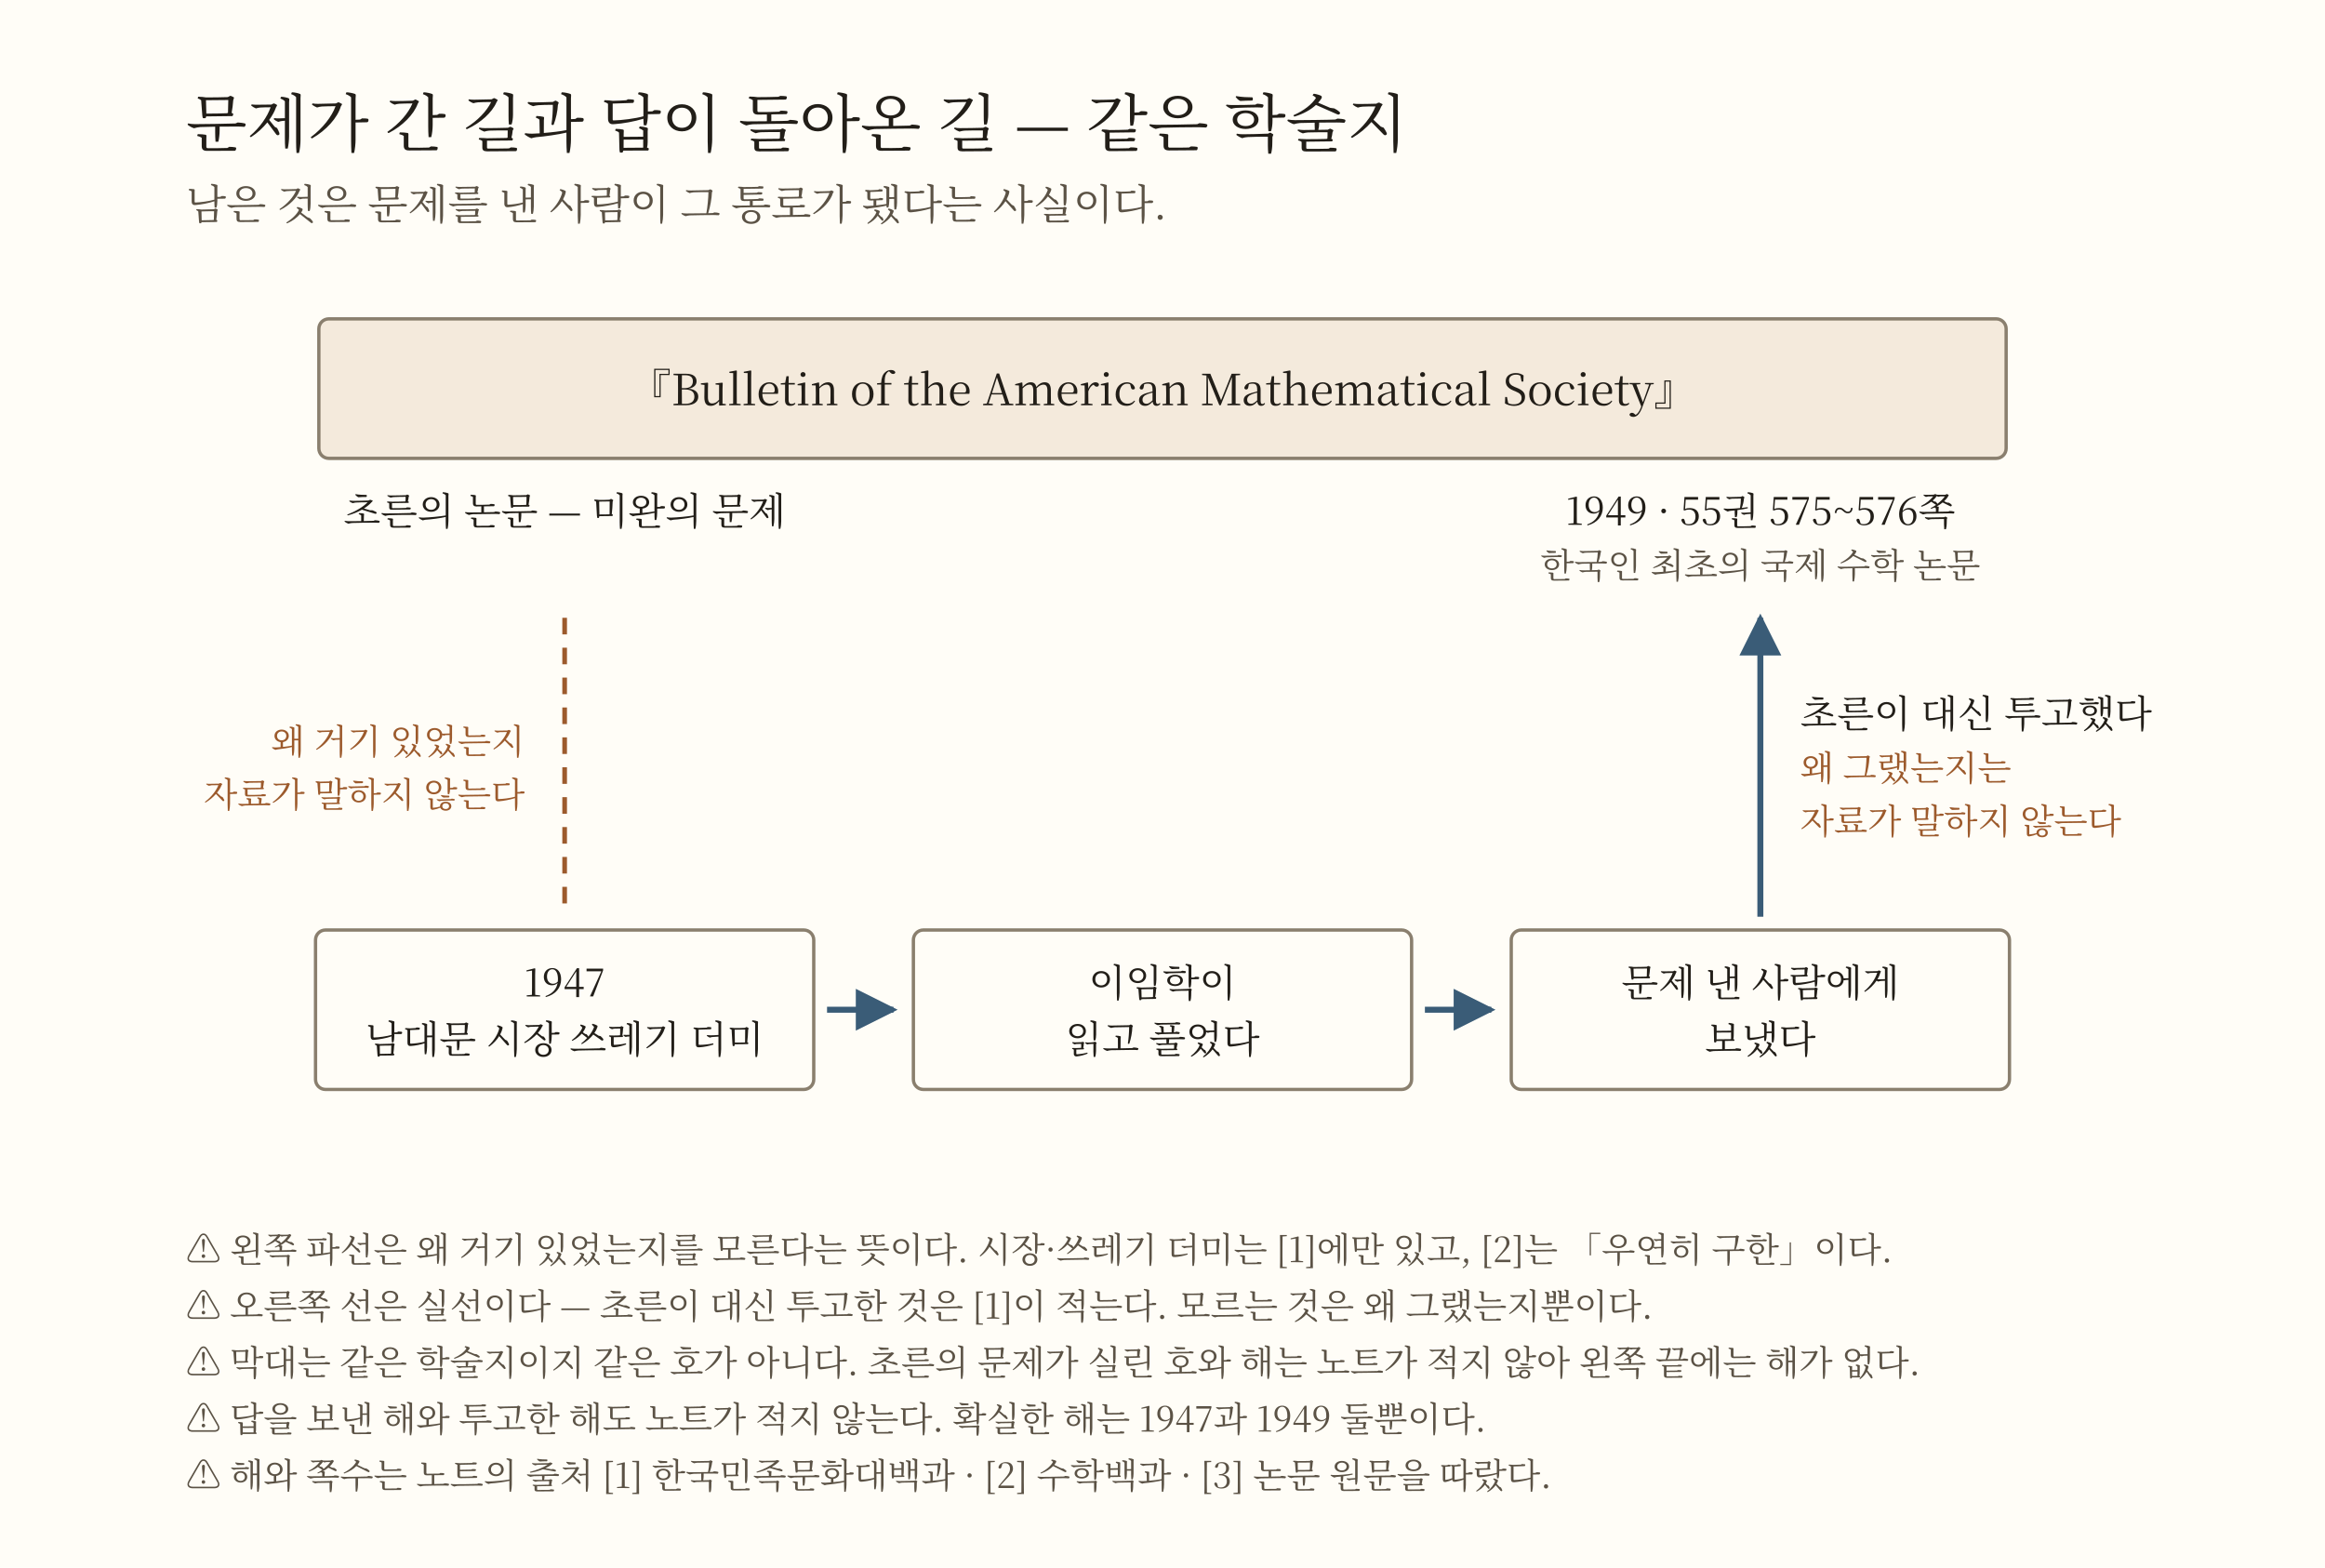
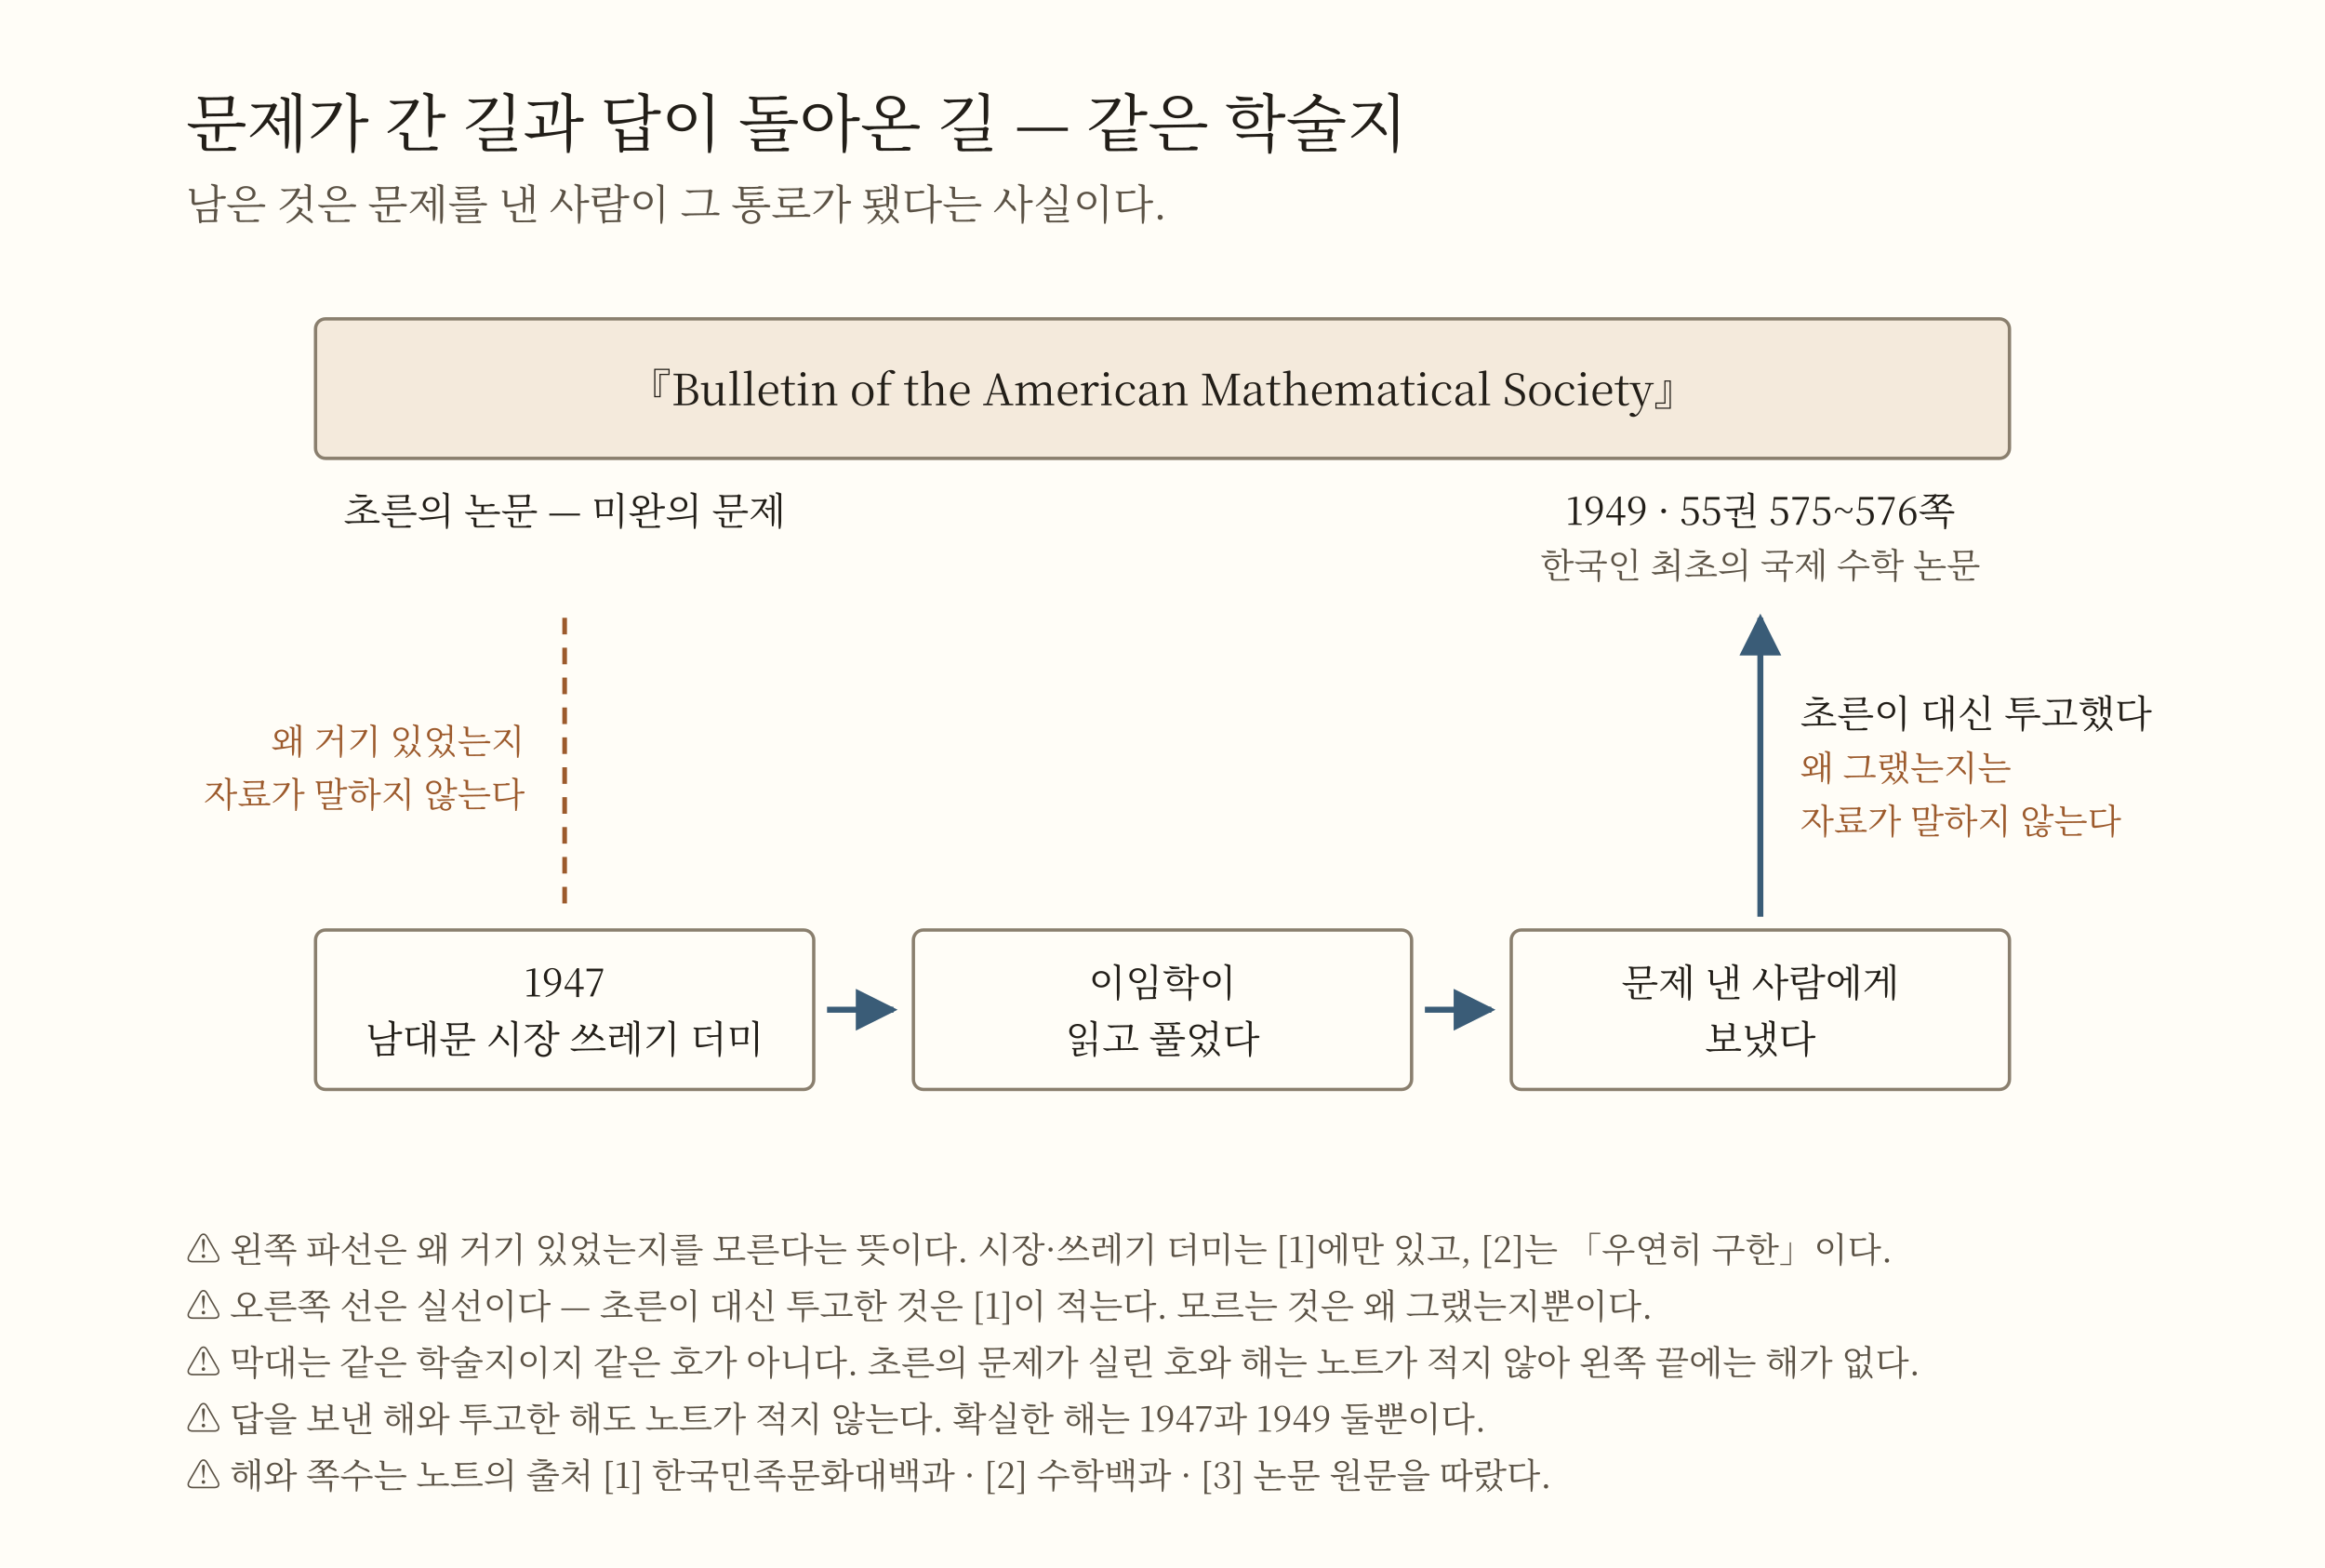
- <svg xmlns="http://www.w3.org/2000/svg" viewBox="0 0 700 472" width="700" height="472" role="img" aria-label="그림 위쪽에 「문제가 간 길과 답이 돌아온 길 — 같은 학술지」라는 표제가 있고 그 아래에 남은 것은 문제를 낸 사람이 그 통로가 됐다는 사실이라고 적혀 있다. 가운데 위에 가로로 긴 막대가 있고 안에 미국수학회 회보라고 적혀 있다. 막대의 왼쪽 끝 아래에 초른의 논문 미완의 문제가, 오른쪽 끝 아래에 1949년 55권 575에서 576쪽 한국인 최초의 국제 수학 논문이 적혀 있다. 막대 왼쪽 끝에서 파선이 아래로 내려가 1947 남대문 시장 쓰레기 더미라고 적힌 네모에 닿고, 파선 옆에 왜 거기 있었는지 자료가 말하지 않는다고 적혀 있다. 그 네모에서 오른쪽으로 화살표가 이임학이 읽고 풀었다라고 적힌 가운데 네모로, 다시 오른쪽으로 문제 낸 사람에게 보냈다라고 적힌 네모로 간다. 오른쪽 네모에서 실선이 위로 올라가 막대의 오른쪽 끝에 닿고, 그 옆에 초른이 대신 투고했다, 왜 그랬는지는 자료가 말하지 않는다고 적혀 있다. 그래서 선들이 막대에서 나와 막대로 돌아오는 고리를 이룬다. 아래에 단서가 다섯 줄 있다. 첫째, 왼쪽 파선은 학술지가 왜 거기 있었는지를 모른다는 뜻이고, 시장과 쓰레기 더미라는 구체는 출처 1번에만 있으며 2번은 우연히 구했다고만 적는다. 둘째, 오른쪽 선은 실선이다 — 초른이 대신 투고한 것은 출처 1번이 적고 모르는 것은 왜 그랬는지뿐이다. 셋째, 막대는 같은 학술지이지 같은 호가 아니다 — 초른의 문제가 실린 호와 해는 노트가 적지 않아서 막대의 왼쪽 끝에는 해가 없다. 넷째, 답을 보낸 해와 투고한 해도 노트가 적지 않고 확실한 해는 1947과 1949 둘뿐이다. 다섯째, 해와 쪽수는 노트의 출처 1번 한국민족문화대백과, 2번 수학백과, 3번 논문 원문을 따랐다.">
+ <svg xmlns="http://www.w3.org/2000/svg" viewBox="0 0 700 472" width="700" height="472" role="img" aria-label="그림 위쪽에 「문제가 간 길과 답이 돌아온 길 — 같은 학술지」라는 표제가 있고 그 아래에 남은 것은 문제를 낸 사람이 그 통로가 됐다는 사실이라고 적혀 있다. 가운데 위에 가로로 긴 막대가 있고 안에 미국수학회 회보라고 적혀 있다. 막대의 왼쪽 끝 아래에 초른의 논문 미완의 문제가, 오른쪽 끝 아래에 1949년 55권 575에서 576쪽 한국인 최초의 국제 수학 논문이 적혀 있다. 그 왼쪽 글귀 아래에서 파선이 아래로 내려가 1947 남대문 시장 쓰레기 더미라고 적힌 네모에 닿고, 파선 옆에 왜 거기 있었는지 자료가 말하지 않는다고 적혀 있다. 그 네모에서 오른쪽으로 화살표가 이임학이 읽고 풀었다라고 적힌 가운데 네모로, 다시 오른쪽으로 문제 낸 사람에게 보냈다라고 적힌 네모로 간다. 오른쪽 네모에서 실선 화살표가 막대 오른쪽 끝 아래 글귀를 향해 올라가고, 그 옆에 초른이 대신 투고했다, 왜 그랬는지는 자료가 말하지 않는다고 적혀 있다. 그래서 막대의 두 끝과 아래 세 네모가 한 바퀴 도는 고리를 이룬다. 아래에 단서가 다섯 줄 있다. 첫째, 왼쪽 파선은 학술지가 왜 거기 있었는지를 모른다는 뜻이고, 시장과 쓰레기 더미라는 구체는 출처 1번에만 있으며 2번은 우연히 구했다고만 적는다. 둘째, 오른쪽 선은 실선이다 — 초른이 대신 투고한 것은 출처 1번이 적고 모르는 것은 왜 그랬는지뿐이다. 셋째, 막대는 같은 학술지이지 같은 호가 아니다 — 초른의 문제가 실린 호와 해는 노트가 적지 않아서 막대의 왼쪽 끝에는 해가 없다. 넷째, 답을 보낸 해와 투고한 해도 노트가 적지 않고 확실한 해는 1947과 1949 둘뿐이다. 다섯째, 해와 쪽수는 노트의 출처 1번 한국민족문화대백과, 2번 수학백과, 3번 논문 원문을 따랐다.">
  <defs>
    <marker id="ah" viewBox="0 0 10 10" refX="9" refY="5" markerWidth="7" markerHeight="7" orient="auto">
      <path d="M0,0 L10,5 L0,10 z" fill="#3A5C77" />
    </marker>
  </defs>
  <style>
    text{font-family:EB Garamond, Georgia, 'Noto Serif KR', 'Noto Serif CJK KR', NanumMyeongjo, Batang, AppleMyungjo, serif;fill:#221E18;}
    .h1{font-size:19px;} .h2{font-size:12.5px;fill:#5B5245;}
    .jt{font-size:13px;} .ev{font-size:11.5px;} .sm{font-size:10.5px;fill:#5B5245;}
    .note{font-size:10.5px;fill:#9C5A2C;}
    .bg{fill:#FFFDF7;}
    .jour{fill:#F4EADC;stroke:#8A7F6E;stroke-width:1;}
    .box{fill:#FFFDF7;stroke:#8A7F6E;stroke-width:1;}
    .known{stroke:#3A5C77;stroke-width:1.8;fill:none;}
    .unk{stroke:#9C5A2C;stroke-width:1.4;fill:none;stroke-dasharray:5 4;}
    .warn{font-size:10.5px;fill:#5B5245;}
  </style>
  <rect class="bg" x="0" y="0" width="700" height="472" />
  <text class="h1" x="56" y="44">문제가 간 길과 답이 돌아온 길 — 같은 학술지</text>
  <text class="h2" x="56" y="66">남은 것은 문제를 낸 사람이 그 통로가 됐다는 사실이다.</text>
-   <rect class="jour" x="96" y="96" width="508" height="42" rx="3" />
+   <rect class="jour" x="95" y="96" width="510" height="42" rx="3" />
  <text class="jt" x="350" y="122" text-anchor="middle">『Bulletin of the American Mathematical Society』</text>
  <text class="ev" x="170" y="158" text-anchor="middle">초른의 논문 — 미완의 문제</text>
  <text class="ev" x="530" y="158" text-anchor="middle">1949 · 55권 575~576쪽</text>
  <text class="sm" x="530" y="174" text-anchor="middle">한국인 최초의 국제 수학 논문</text>
  <line class="unk" x1="170" y1="186" x2="170" y2="276" />
  <text class="note" x="158" y="227" text-anchor="end">왜 거기 있었는지</text>
  <text class="note" x="158" y="243" text-anchor="end">자료가 말하지 않는다</text>
  <line class="known" x1="530" y1="276" x2="530" y2="186" marker-end="url(#ah)" />
  <text class="ev" x="542" y="219">초른이 대신 투고했다</text>
  <text class="note" x="542" y="235">왜 그랬는지는</text>
  <text class="note" x="542" y="251">자료가 말하지 않는다</text>
  <rect class="box" x="95" y="280" width="150" height="48" rx="3" />
  <text class="ev" x="170" y="300" text-anchor="middle">1947</text>
  <text class="ev" x="170" y="317" text-anchor="middle">남대문 시장 쓰레기 더미</text>
  <rect class="box" x="275" y="280" width="150" height="48" rx="3" />
  <text class="ev" x="350" y="300" text-anchor="middle">이임학이</text>
  <text class="ev" x="350" y="317" text-anchor="middle">읽고 풀었다</text>
  <rect class="box" x="455" y="280" width="150" height="48" rx="3" />
  <text class="ev" x="530" y="300" text-anchor="middle">문제 낸 사람에게</text>
  <text class="ev" x="530" y="317" text-anchor="middle">보냈다</text>
  <line class="known" x1="249" y1="304" x2="269" y2="304" marker-end="url(#ah)" />
  <line class="known" x1="429" y1="304" x2="449" y2="304" marker-end="url(#ah)" />
  <text class="warn" x="56" y="380">⚠ 왼쪽 파선은 왜 거기 있었는지를 모른다는 뜻이다. 시장·쓰레기 더미는 [1]에만 있고, [2]는 「우연히 구한」이다.</text>
  <text class="warn" x="56" y="397">⚠ 오른쪽 선은 실선이다 — 초른이 대신 투고한 것은 [1]이 적는다. 모르는 것은 왜 그랬는지뿐이다.</text>
  <text class="warn" x="56" y="414">⚠ 막대는 같은 학술지이지 같은 호가 아니다. 초른의 문제가 실린 호와 해는 노트가 적지 않아 왼쪽 끝에는 해가 없다.</text>
  <text class="warn" x="56" y="431">⚠ 답을 보낸 해와 투고한 해도 노트가 적지 않는다. 확실한 해는 1947과 1949 둘뿐이다.</text>
  <text class="warn" x="56" y="448">⚠ 해와 쪽수는 노트의 출처 [1] 한국민족문화대백과 · [2] 수학백과 · [3] 논문 원문을 따랐다.</text>
</svg>
